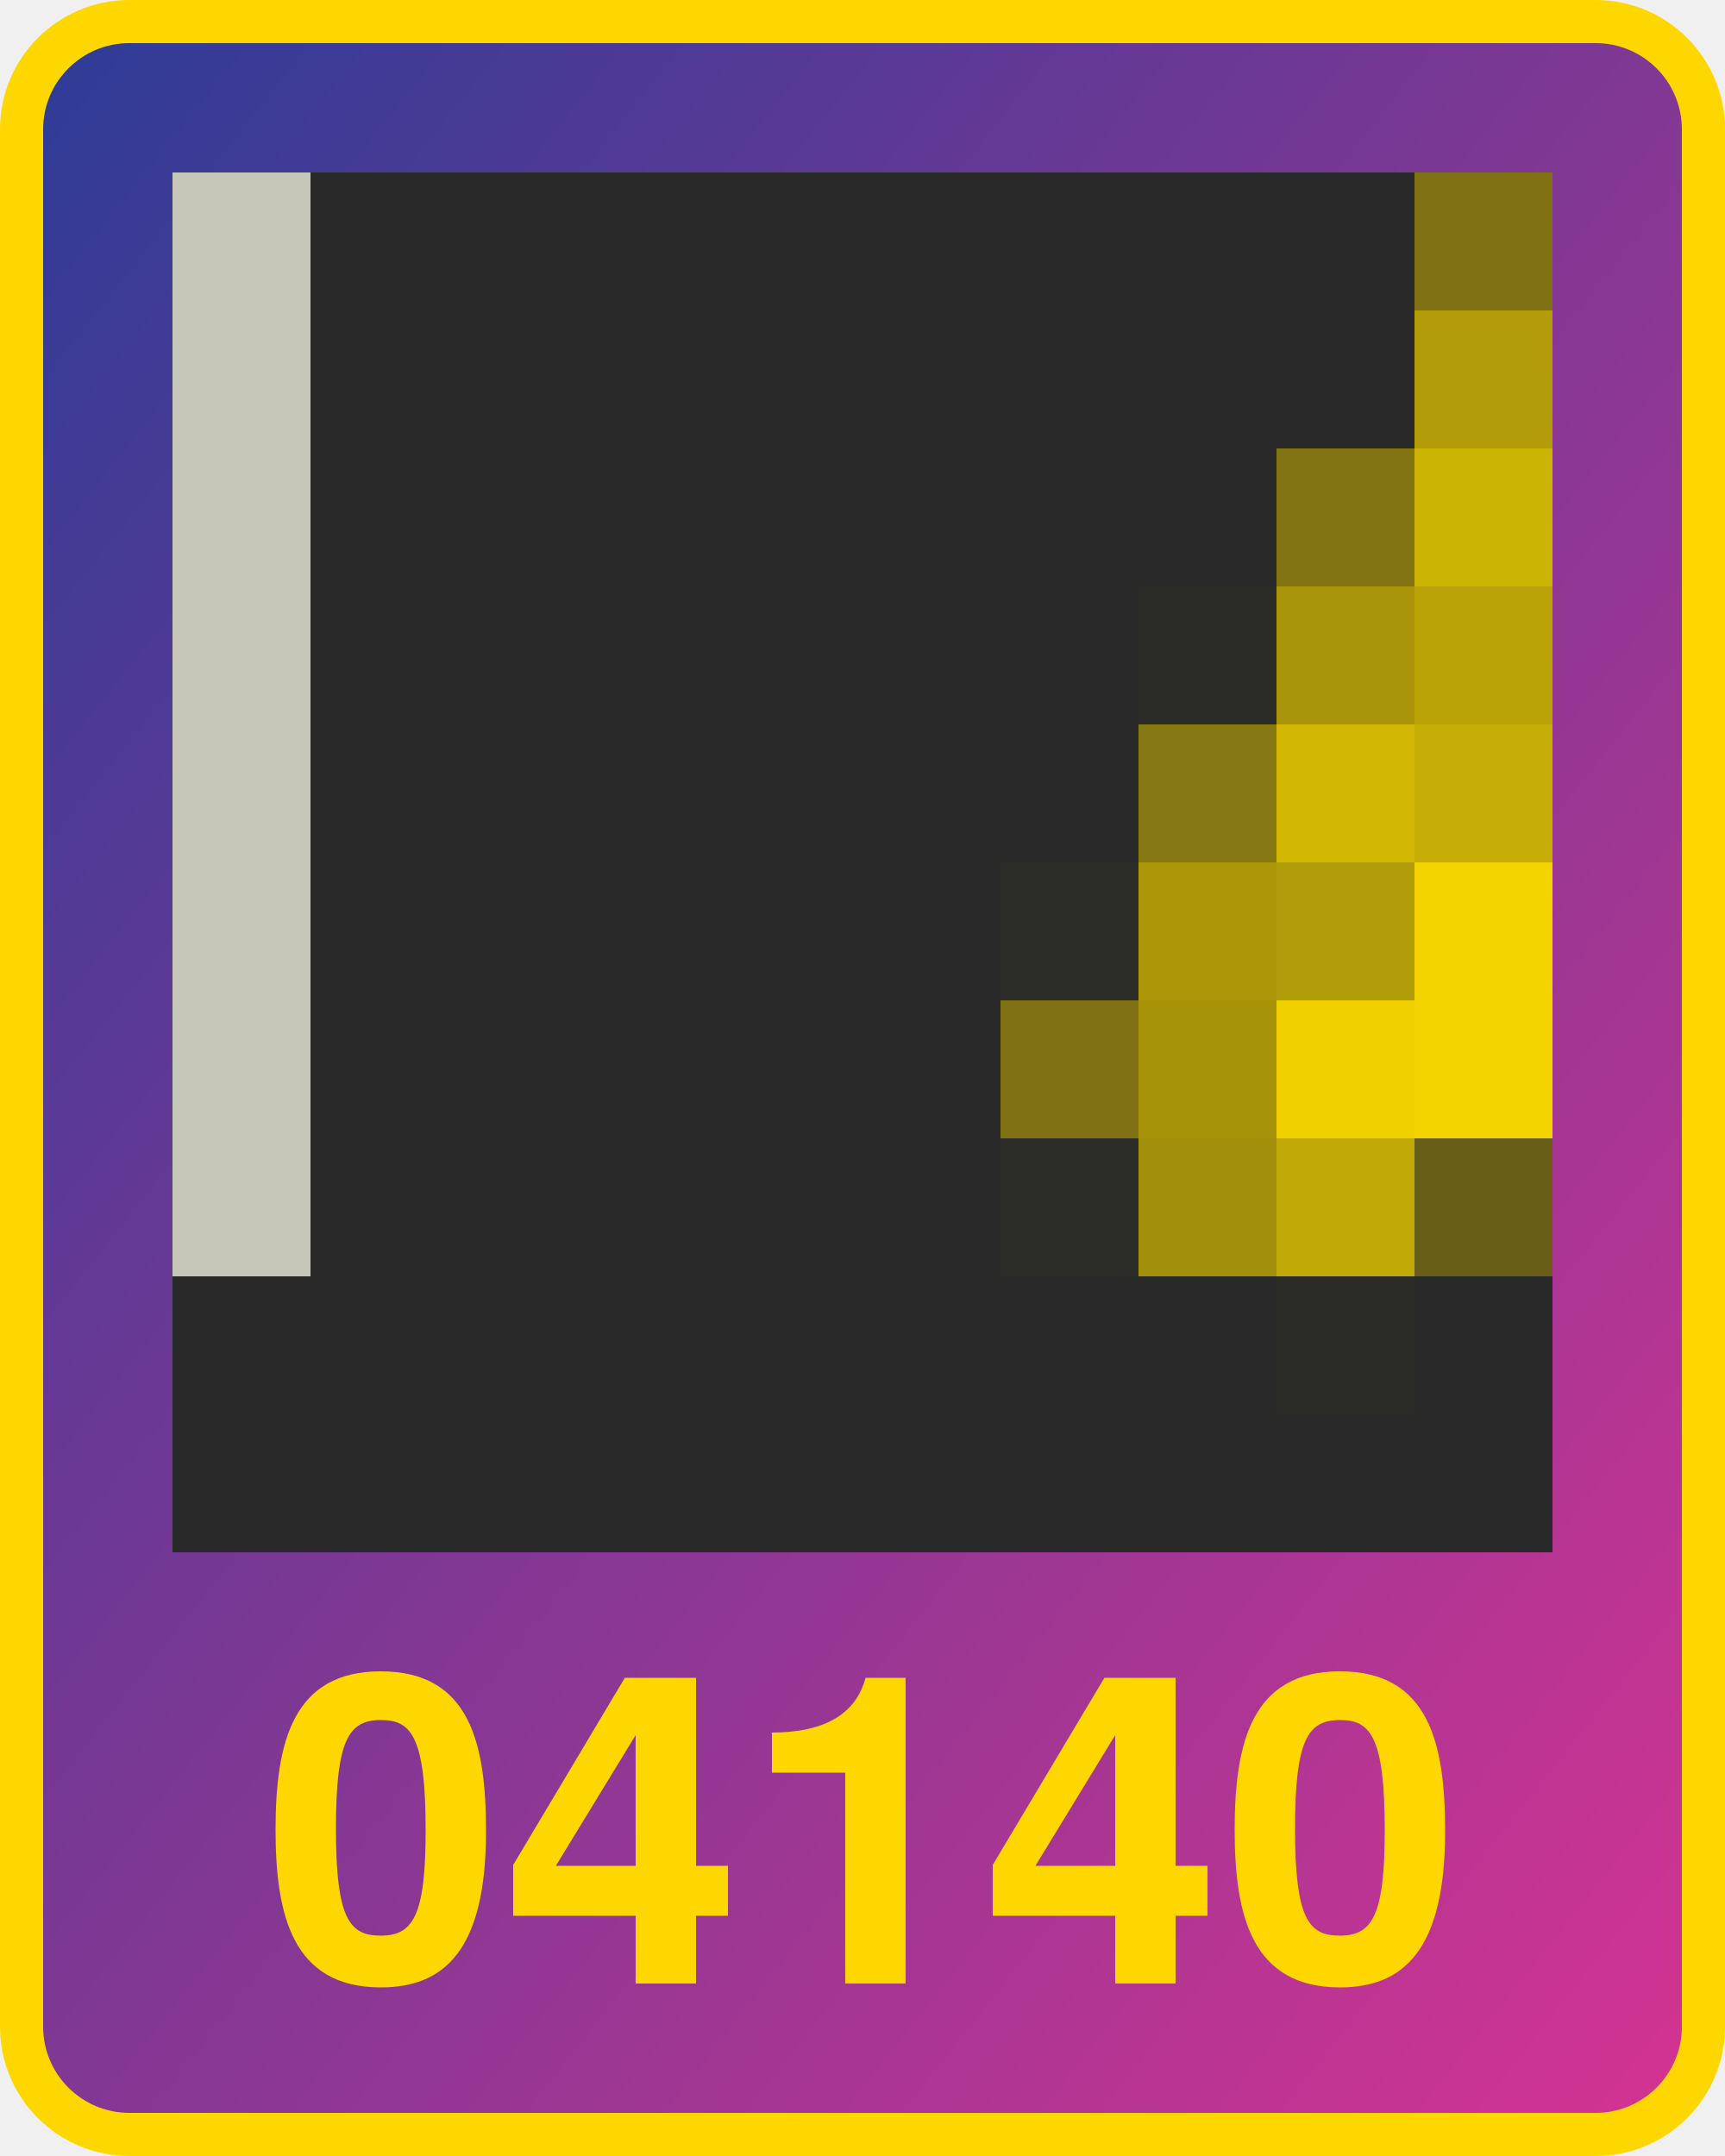
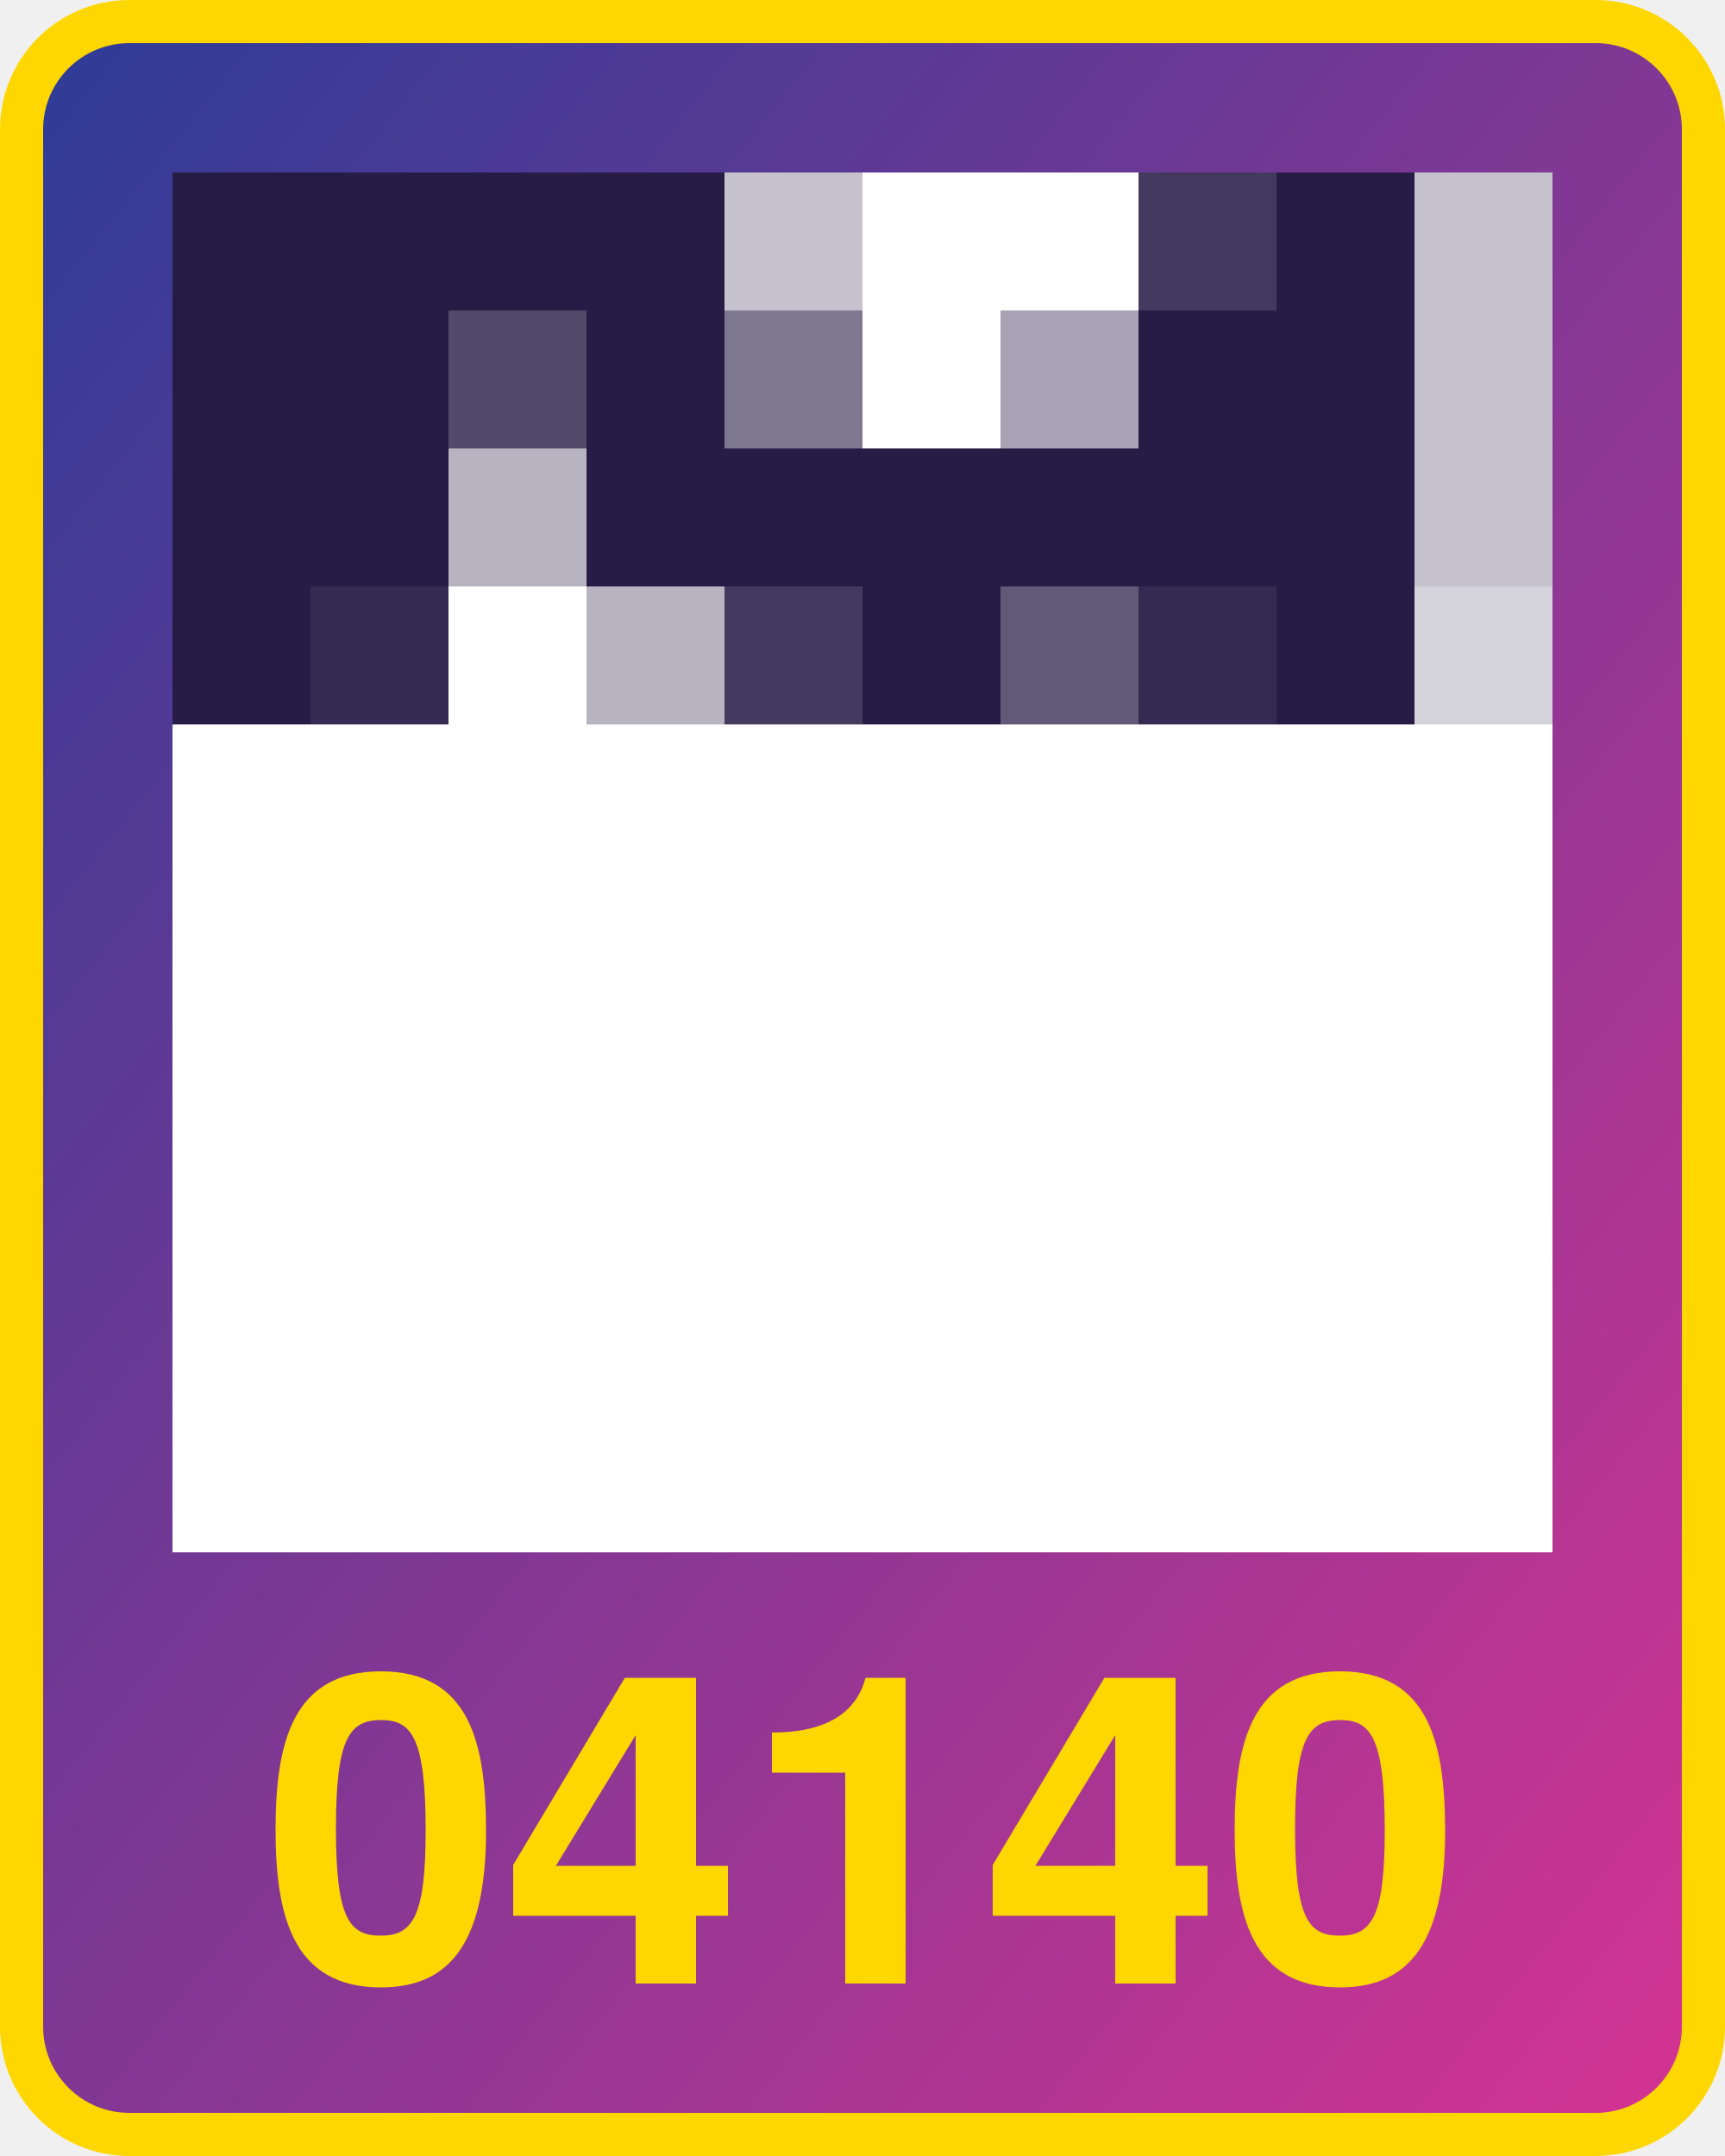
<svg xmlns="http://www.w3.org/2000/svg" width="800" height="1000">
  <defs>
    <linearGradient id="g" x1="0" x2="1" y1="0" y2="1">
      <stop offset="0%" stop-color="#2d3c96" />
      <stop offset="100%" stop-color="#d53392" />
    </linearGradient>
  </defs>
  <rect x="10" y="10" width="780" height="980" fill="url(#g)" rx="50" ry="50" stroke="gold" stroke-width="20" />
  <text x="400" y="920" width="780" text-anchor="middle" style="font:bold 200px 'Helvetica Neue';fill:gold">04140</text>
  <g transform="translate(80 80) scale(64)">
-     <rect x="0" y="0" width="1" height="1" fill="#c6c6b9" />
-     <rect x="0" y="1" width="1" height="1" fill="#c6c6b9" />
-     <rect x="0" y="2" width="1" height="1" fill="#c6c6b9" />
-     <rect x="0" y="3" width="1" height="1" fill="#c6c6b9" />
-     <rect x="0" y="4" width="1" height="1" fill="#c6c6b9" />
-     <rect x="0" y="5" width="1" height="1" fill="#c6c6b9" />
-     <rect x="0" y="6" width="1" height="1" fill="#c6c6b9" />
-     <rect x="0" y="7" width="1" height="1" fill="#c6c6b9" />
-     <rect x="0" y="8" width="1" height="1" fill="#292929" />
-     <rect x="0" y="9" width="1" height="1" fill="#292929" />
-     <rect x="1" y="0" width="1" height="1" fill="#292929" />
-     <rect x="1" y="1" width="1" height="1" fill="#292929" />
-     <rect x="1" y="2" width="1" height="1" fill="#292929" />
-     <rect x="1" y="3" width="1" height="1" fill="#292929" />
-     <rect x="1" y="4" width="1" height="1" fill="#292929" />
-     <rect x="1" y="5" width="1" height="1" fill="#292929" />
-     <rect x="1" y="6" width="1" height="1" fill="#292929" />
-     <rect x="1" y="7" width="1" height="1" fill="#292929" />
-     <rect x="1" y="8" width="1" height="1" fill="#292929" />
-     <rect x="1" y="9" width="1" height="1" fill="#292929" />
-     <rect x="2" y="0" width="1" height="1" fill="#292929" />
-     <rect x="2" y="1" width="1" height="1" fill="#292929" />
-     <rect x="2" y="2" width="1" height="1" fill="#292929" />
-     <rect x="2" y="3" width="1" height="1" fill="#292929" />
-     <rect x="2" y="4" width="1" height="1" fill="#292929" />
-     <rect x="2" y="5" width="1" height="1" fill="#292929" />
-     <rect x="2" y="6" width="1" height="1" fill="#292929" />
-     <rect x="2" y="7" width="1" height="1" fill="#292929" />
-     <rect x="2" y="8" width="1" height="1" fill="#292929" />
-     <rect x="2" y="9" width="1" height="1" fill="#292929" />
-     <rect x="3" y="0" width="1" height="1" fill="#292929" />
-     <rect x="3" y="1" width="1" height="1" fill="#292929" />
-     <rect x="3" y="2" width="1" height="1" fill="#292929" />
-     <rect x="3" y="3" width="1" height="1" fill="#292929" />
-     <rect x="3" y="4" width="1" height="1" fill="#292929" />
-     <rect x="3" y="5" width="1" height="1" fill="#292929" />
-     <rect x="3" y="6" width="1" height="1" fill="#292929" />
-     <rect x="3" y="7" width="1" height="1" fill="#292929" />
-     <rect x="3" y="8" width="1" height="1" fill="#292929" />
-     <rect x="3" y="9" width="1" height="1" fill="#292929" />
-     <rect x="4" y="0" width="1" height="1" fill="#292929" />
-     <rect x="4" y="1" width="1" height="1" fill="#292929" />
-     <rect x="4" y="2" width="1" height="1" fill="#292929" />
-     <rect x="4" y="3" width="1" height="1" fill="#292929" />
-     <rect x="4" y="4" width="1" height="1" fill="#292929" />
-     <rect x="4" y="5" width="1" height="1" fill="#292929" />
-     <rect x="4" y="6" width="1" height="1" fill="#292929" />
-     <rect x="4" y="7" width="1" height="1" fill="#292929" />
-     <rect x="4" y="8" width="1" height="1" fill="#292929" />
-     <rect x="4" y="9" width="1" height="1" fill="#292929" />
-     <rect x="5" y="0" width="1" height="1" fill="#292929" />
-     <rect x="5" y="1" width="1" height="1" fill="#292929" />
-     <rect x="5" y="2" width="1" height="1" fill="#292929" />
-     <rect x="5" y="3" width="1" height="1" fill="#292929" />
-     <rect x="5" y="4" width="1" height="1" fill="#292929" />
-     <rect x="5" y="5" width="1" height="1" fill="#292929" />
-     <rect x="5" y="6" width="1" height="1" fill="#292929" />
-     <rect x="5" y="7" width="1" height="1" fill="#292929" />
-     <rect x="5" y="8" width="1" height="1" fill="#292929" />
-     <rect x="5" y="9" width="1" height="1" fill="#292929" />
-     <rect x="6" y="0" width="1" height="1" fill="#292929" />
-     <rect x="6" y="1" width="1" height="1" fill="#292929" />
-     <rect x="6" y="2" width="1" height="1" fill="#292929" />
-     <rect x="6" y="3" width="1" height="1" fill="#292929" />
-     <rect x="6" y="4" width="1" height="1" fill="#292929" />
-     <rect x="6" y="5" width="1" height="1" fill="#2c2c28" />
-     <rect x="6" y="6" width="1" height="1" fill="#807214" />
-     <rect x="6" y="7" width="1" height="1" fill="#2c2c28" />
-     <rect x="6" y="8" width="1" height="1" fill="#292929" />
-     <rect x="6" y="9" width="1" height="1" fill="#292929" />
-     <rect x="7" y="0" width="1" height="1" fill="#292929" />
-     <rect x="7" y="1" width="1" height="1" fill="#292929" />
-     <rect x="7" y="2" width="1" height="1" fill="#292929" />
-     <rect x="7" y="3" width="1" height="1" fill="#2b2b28" />
-     <rect x="7" y="4" width="1" height="1" fill="#867812" />
-     <rect x="7" y="5" width="1" height="1" fill="#ac9709" />
-     <rect x="7" y="6" width="1" height="1" fill="#a79309" />
-     <rect x="7" y="7" width="1" height="1" fill="#a28f0b" />
-     <rect x="7" y="8" width="1" height="1" fill="#292929" />
-     <rect x="7" y="9" width="1" height="1" fill="#292929" />
-     <rect x="8" y="0" width="1" height="1" fill="#292929" />
-     <rect x="8" y="1" width="1" height="1" fill="#292929" />
-     <rect x="8" y="2" width="1" height="1" fill="#827313" />
-     <rect x="8" y="3" width="1" height="1" fill="#a8950a" />
-     <rect x="8" y="4" width="1" height="1" fill="#d1b704" />
-     <rect x="8" y="5" width="1" height="1" fill="#b09b08" />
-     <rect x="8" y="6" width="1" height="1" fill="#f0d100" />
-     <rect x="8" y="7" width="1" height="1" fill="#c1a907" />
-     <rect x="8" y="8" width="1" height="1" fill="#2b2b28" />
-     <rect x="8" y="9" width="1" height="1" fill="#292929" />
-     <rect x="9" y="0" width="1" height="1" fill="#807214" />
-     <rect x="9" y="1" width="1" height="1" fill="#b39c09" />
-     <rect x="9" y="2" width="1" height="1" fill="#ccb405" />
-     <rect x="9" y="3" width="1" height="1" fill="#baa307" />
-     <rect x="9" y="4" width="1" height="1" fill="#c7ae06" />
-     <rect x="9" y="5" width="1" height="1" fill="#f3d400" />
-     <rect x="9" y="6" width="1" height="1" fill="#f3d400" />
-     <rect x="9" y="7" width="1" height="1" fill="#695e17" />
-     <rect x="9" y="8" width="1" height="1" fill="#292929" />
-     <rect x="9" y="9" width="1" height="1" fill="#292929" />
+     <rect x="0" y="0" width="1" height="1" fill="#271c46" />
+     <rect x="0" y="1" width="1" height="1" fill="#271c46" />
+     <rect x="0" y="2" width="1" height="1" fill="#271c46" />
+     <rect x="0" y="3" width="1" height="1" fill="#271c46" />
+     <rect x="0" y="4" width="1" height="1" fill="#ffffff" />
+     <rect x="0" y="5" width="1" height="1" fill="#ffffff" />
+     <rect x="0" y="6" width="1" height="1" fill="#ffffff" />
+     <rect x="0" y="7" width="1" height="1" fill="#ffffff" />
+     <rect x="0" y="8" width="1" height="1" fill="#ffffff" />
+     <rect x="0" y="9" width="1" height="1" fill="#ffffff" />
+     <rect x="1" y="0" width="1" height="1" fill="#271c46" />
+     <rect x="1" y="1" width="1" height="1" fill="#271c46" />
+     <rect x="1" y="2" width="1" height="1" fill="#271c46" />
+     <rect x="1" y="3" width="1" height="1" fill="#352b52" />
+     <rect x="1" y="4" width="1" height="1" fill="#ffffff" />
+     <rect x="1" y="5" width="1" height="1" fill="#ffffff" />
+     <rect x="1" y="6" width="1" height="1" fill="#ffffff" />
+     <rect x="1" y="7" width="1" height="1" fill="#ffffff" />
+     <rect x="1" y="8" width="1" height="1" fill="#ffffff" />
+     <rect x="1" y="9" width="1" height="1" fill="#ffffff" />
+     <rect x="2" y="0" width="1" height="1" fill="#271c46" />
+     <rect x="2" y="1" width="1" height="1" fill="#52496b" />
+     <rect x="2" y="2" width="1" height="1" fill="#b7b3c1" />
+     <rect x="2" y="3" width="1" height="1" fill="#ffffff" />
+     <rect x="2" y="4" width="1" height="1" fill="#ffffff" />
+     <rect x="2" y="5" width="1" height="1" fill="#ffffff" />
+     <rect x="2" y="6" width="1" height="1" fill="#ffffff" />
+     <rect x="2" y="7" width="1" height="1" fill="#ffffff" />
+     <rect x="2" y="8" width="1" height="1" fill="#ffffff" />
+     <rect x="2" y="9" width="1" height="1" fill="#ffffff" />
+     <rect x="3" y="0" width="1" height="1" fill="#271c46" />
+     <rect x="3" y="1" width="1" height="1" fill="#271c46" />
+     <rect x="3" y="2" width="1" height="1" fill="#271c46" />
+     <rect x="3" y="3" width="1" height="1" fill="#b7b3c1" />
+     <rect x="3" y="4" width="1" height="1" fill="#ffffff" />
+     <rect x="3" y="5" width="1" height="1" fill="#ffffff" />
+     <rect x="3" y="6" width="1" height="1" fill="#ffffff" />
+     <rect x="3" y="7" width="1" height="1" fill="#ffffff" />
+     <rect x="3" y="8" width="1" height="1" fill="#ffffff" />
+     <rect x="3" y="9" width="1" height="1" fill="#ffffff" />
+     <rect x="4" y="0" width="1" height="1" fill="#c5c2ce" />
+     <rect x="4" y="1" width="1" height="1" fill="#7d7790" />
+     <rect x="4" y="2" width="1" height="1" fill="#271c46" />
+     <rect x="4" y="3" width="1" height="1" fill="#443a5f" />
+     <rect x="4" y="4" width="1" height="1" fill="#ffffff" />
+     <rect x="4" y="5" width="1" height="1" fill="#ffffff" />
+     <rect x="4" y="6" width="1" height="1" fill="#ffffff" />
+     <rect x="4" y="7" width="1" height="1" fill="#ffffff" />
+     <rect x="4" y="8" width="1" height="1" fill="#ffffff" />
+     <rect x="4" y="9" width="1" height="1" fill="#ffffff" />
+     <rect x="5" y="0" width="1" height="1" fill="#ffffff" />
+     <rect x="5" y="1" width="1" height="1" fill="#ffffff" />
+     <rect x="5" y="2" width="1" height="1" fill="#271c46" />
+     <rect x="5" y="3" width="1" height="1" fill="#271c46" />
+     <rect x="5" y="4" width="1" height="1" fill="#ffffff" />
+     <rect x="5" y="5" width="1" height="1" fill="#ffffff" />
+     <rect x="5" y="6" width="1" height="1" fill="#ffffff" />
+     <rect x="5" y="7" width="1" height="1" fill="#ffffff" />
+     <rect x="5" y="8" width="1" height="1" fill="#ffffff" />
+     <rect x="5" y="9" width="1" height="1" fill="#ffffff" />
+     <rect x="6" y="0" width="1" height="1" fill="#ffffff" />
+     <rect x="6" y="1" width="1" height="1" fill="#a9a4b5" />
+     <rect x="6" y="2" width="1" height="1" fill="#271c46" />
+     <rect x="6" y="3" width="1" height="1" fill="#615977" />
+     <rect x="6" y="4" width="1" height="1" fill="#ffffff" />
+     <rect x="6" y="5" width="1" height="1" fill="#ffffff" />
+     <rect x="6" y="6" width="1" height="1" fill="#ffffff" />
+     <rect x="6" y="7" width="1" height="1" fill="#ffffff" />
+     <rect x="6" y="8" width="1" height="1" fill="#ffffff" />
+     <rect x="6" y="9" width="1" height="1" fill="#ffffff" />
+     <rect x="7" y="0" width="1" height="1" fill="#443a5f" />
+     <rect x="7" y="1" width="1" height="1" fill="#271c46" />
+     <rect x="7" y="2" width="1" height="1" fill="#271c46" />
+     <rect x="7" y="3" width="1" height="1" fill="#352b52" />
+     <rect x="7" y="4" width="1" height="1" fill="#ffffff" />
+     <rect x="7" y="5" width="1" height="1" fill="#ffffff" />
+     <rect x="7" y="6" width="1" height="1" fill="#ffffff" />
+     <rect x="7" y="7" width="1" height="1" fill="#ffffff" />
+     <rect x="7" y="8" width="1" height="1" fill="#ffffff" />
+     <rect x="7" y="9" width="1" height="1" fill="#ffffff" />
+     <rect x="8" y="0" width="1" height="1" fill="#271c46" />
+     <rect x="8" y="1" width="1" height="1" fill="#271c46" />
+     <rect x="8" y="2" width="1" height="1" fill="#271c46" />
+     <rect x="8" y="3" width="1" height="1" fill="#271c46" />
+     <rect x="8" y="4" width="1" height="1" fill="#ffffff" />
+     <rect x="8" y="5" width="1" height="1" fill="#ffffff" />
+     <rect x="8" y="6" width="1" height="1" fill="#ffffff" />
+     <rect x="8" y="7" width="1" height="1" fill="#ffffff" />
+     <rect x="8" y="8" width="1" height="1" fill="#ffffff" />
+     <rect x="8" y="9" width="1" height="1" fill="#ffffff" />
+     <rect x="9" y="0" width="1" height="1" fill="#c5c2ce" />
+     <rect x="9" y="1" width="1" height="1" fill="#c5c2ce" />
+     <rect x="9" y="2" width="1" height="1" fill="#c5c2ce" />
+     <rect x="9" y="3" width="1" height="1" fill="#d4d2da" />
+     <rect x="9" y="4" width="1" height="1" fill="#ffffff" />
+     <rect x="9" y="5" width="1" height="1" fill="#ffffff" />
+     <rect x="9" y="6" width="1" height="1" fill="#ffffff" />
+     <rect x="9" y="7" width="1" height="1" fill="#ffffff" />
+     <rect x="9" y="8" width="1" height="1" fill="#ffffff" />
+     <rect x="9" y="9" width="1" height="1" fill="#ffffff" />
  </g>
</svg>
